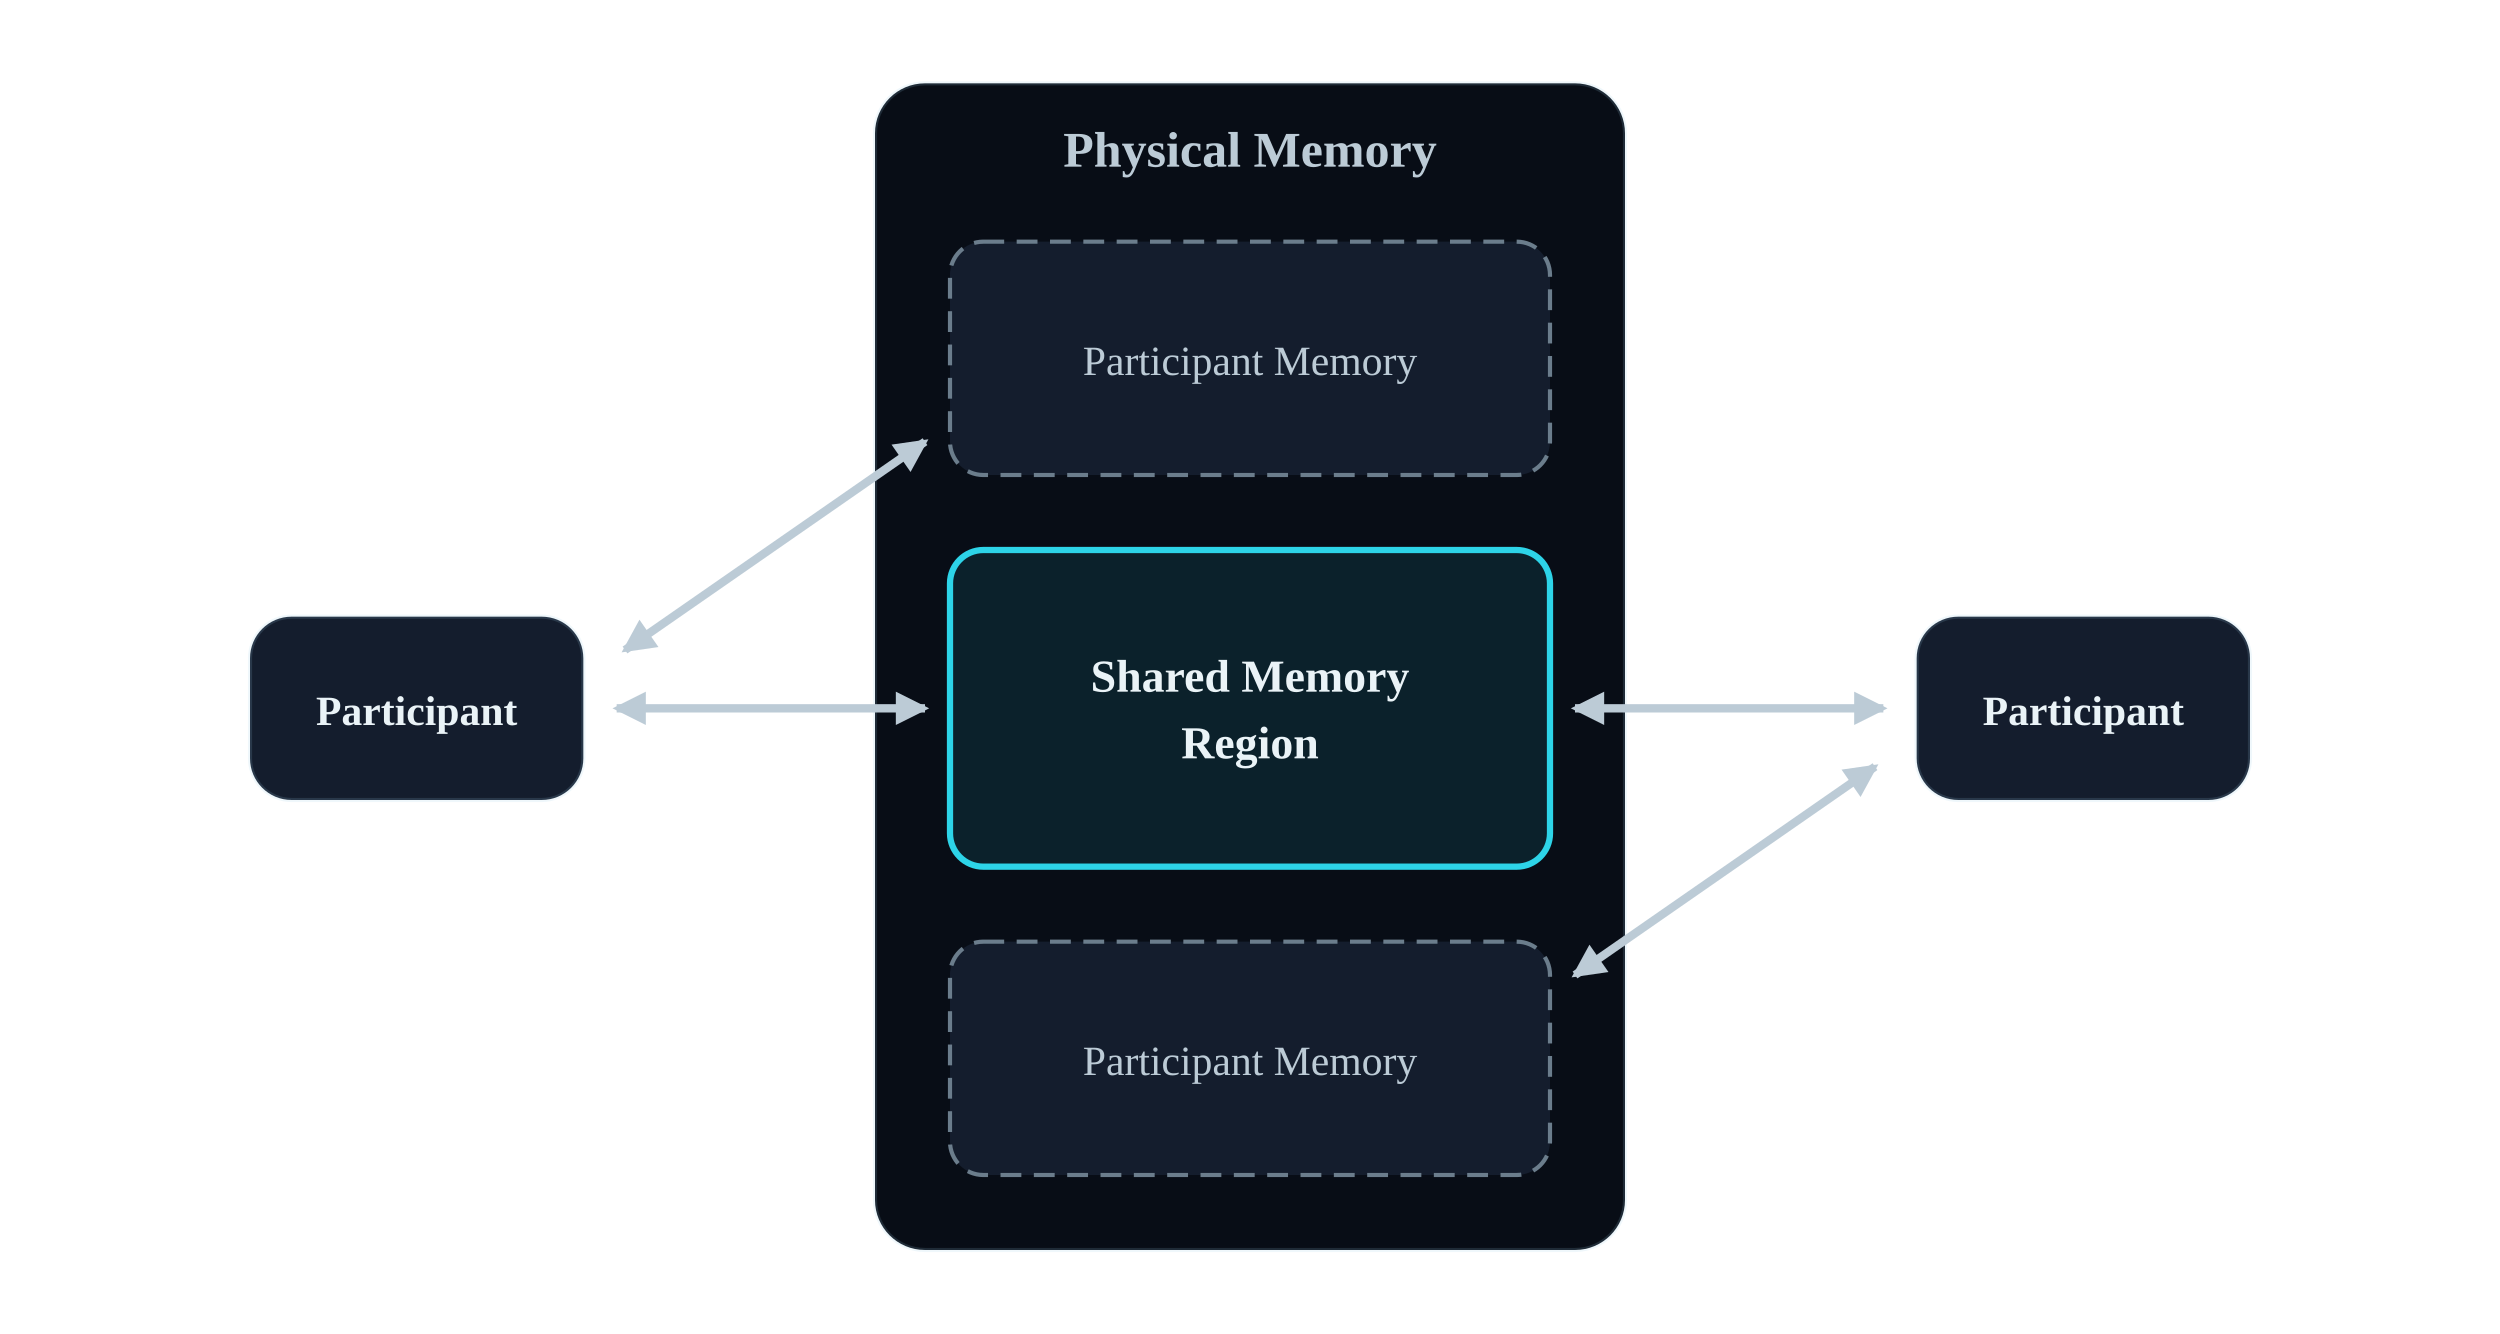
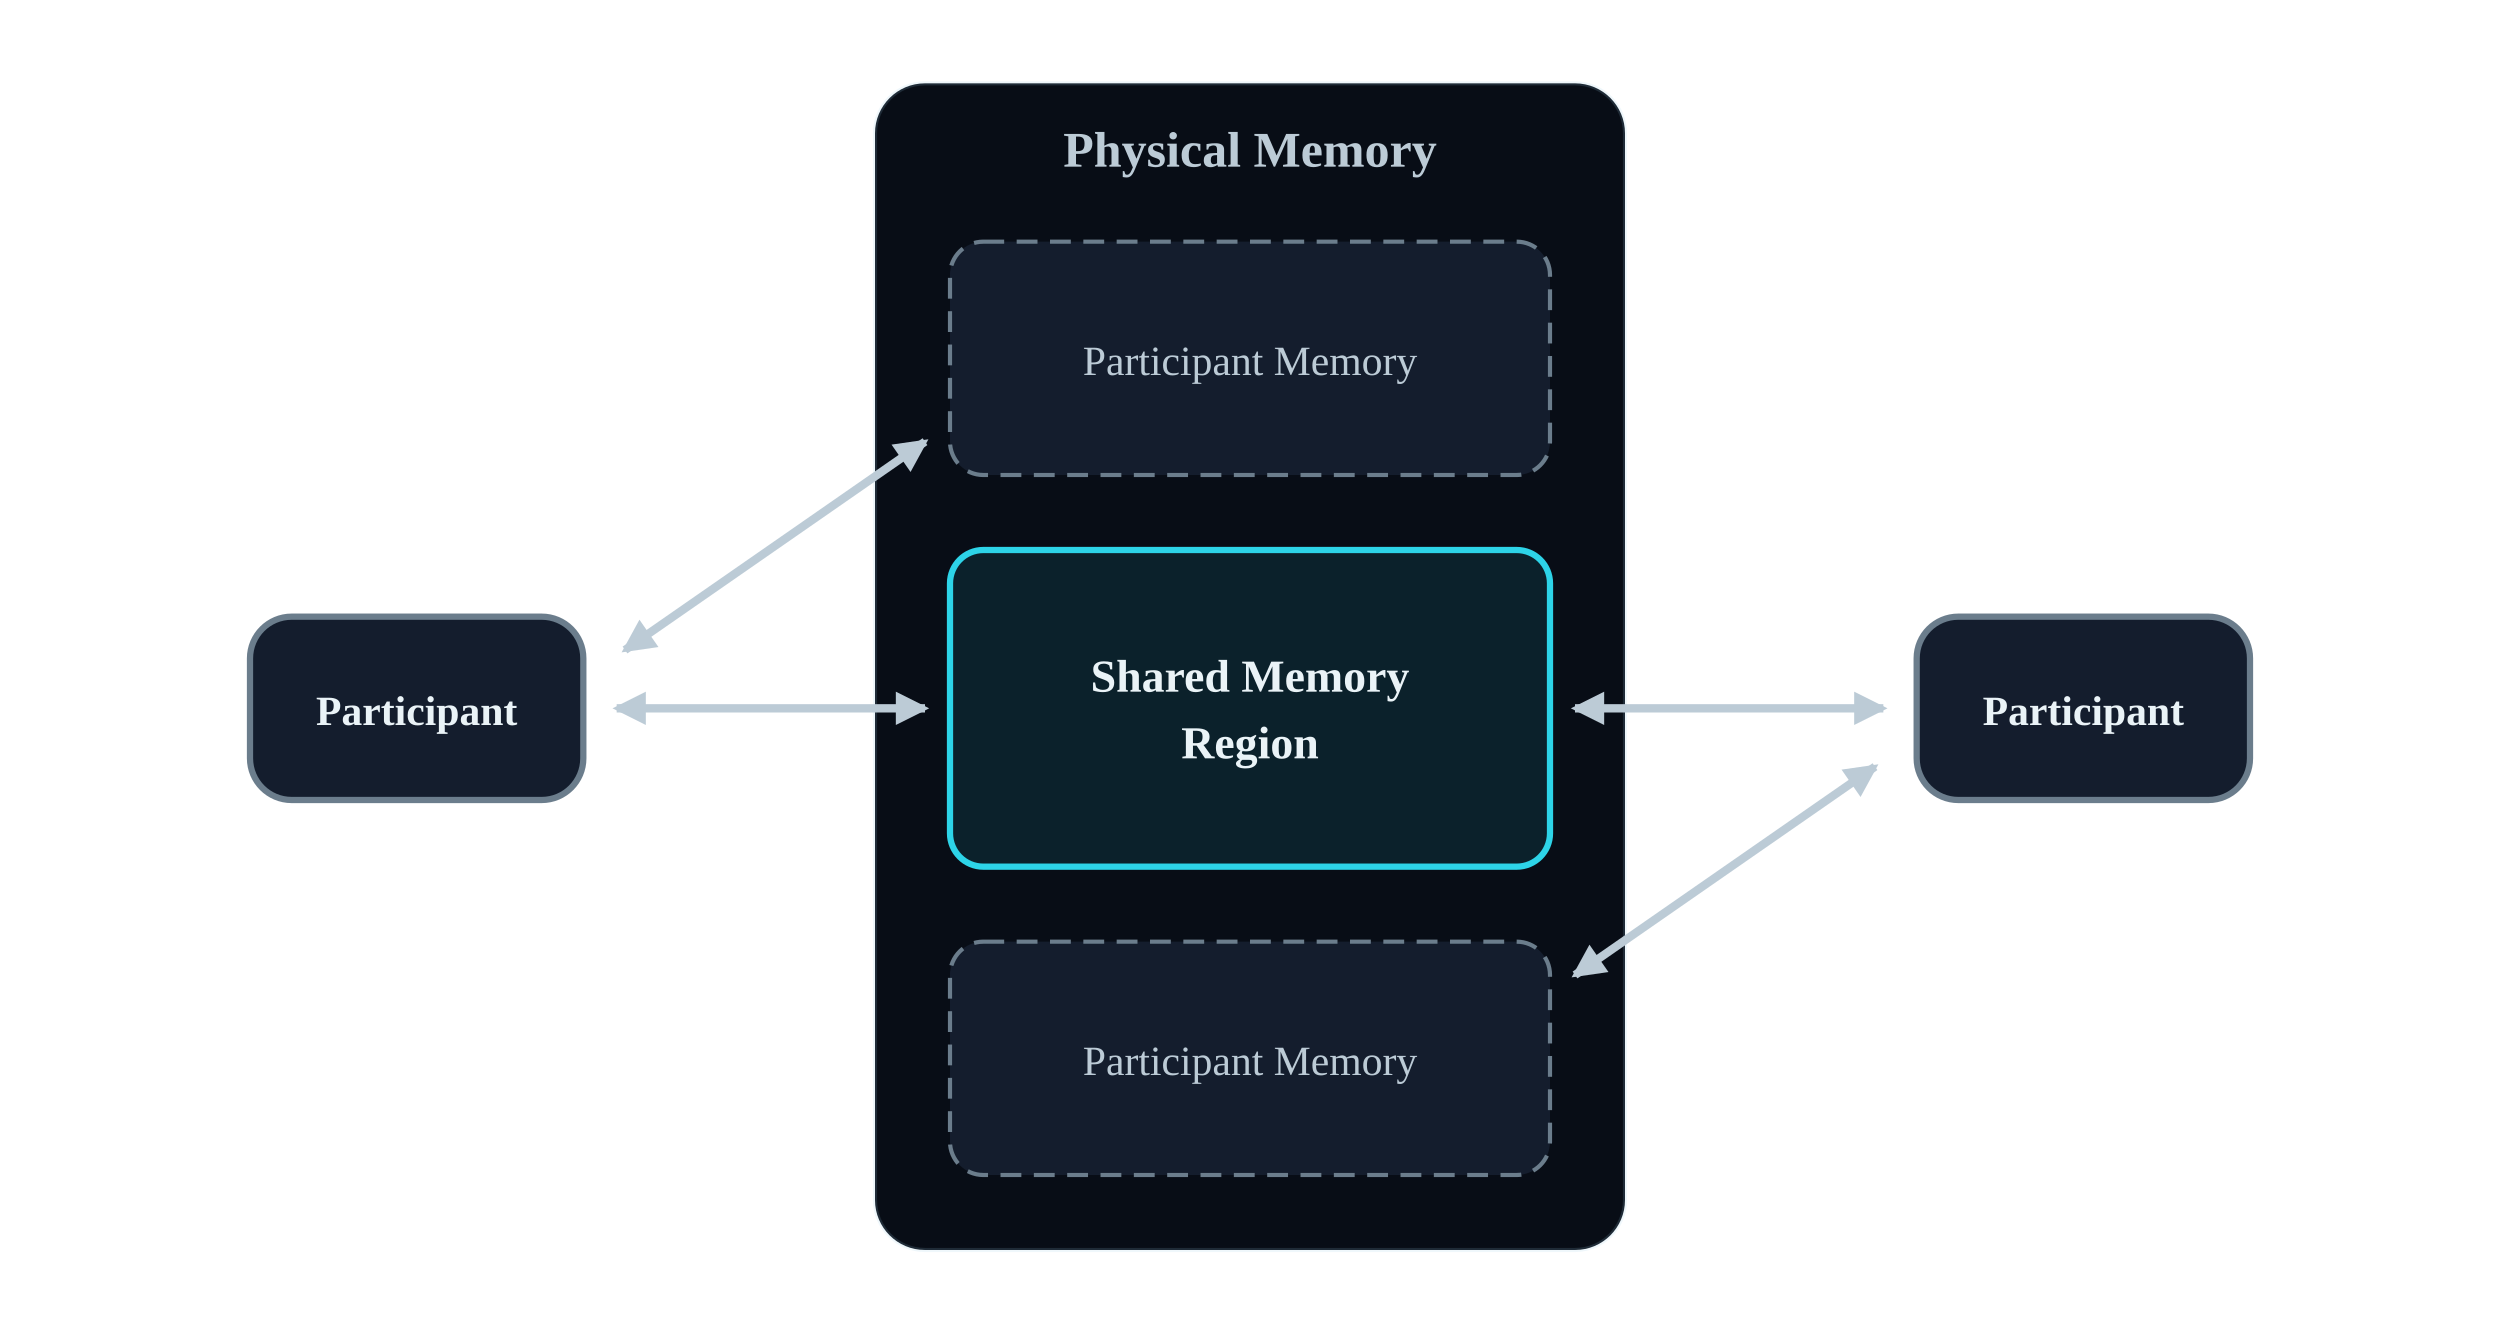
<svg xmlns="http://www.w3.org/2000/svg" viewBox="0 0 600 320" role="img" aria-label="Memory regions accessible to communicating participants">
  <style>
    .sm-phys     { fill: var(--ix-bg-2, #080d16); stroke: var(--ix-line, rgba(150,200,230,0.16)); stroke-width: 1; }
    .sm-priv     { fill: var(--ix-surface, #141d2d); stroke: var(--ix-muted-2, #6b7d8c); stroke-width: 1; stroke-dasharray: 5 3; }
    .sm-shared   { fill: rgba(45,212,232,0.10); stroke: var(--ix-ice, #2dd4e8); stroke-width: 1.5; }
-     .sm-box      { fill: var(--ix-surface, #141d2d); stroke: var(--ix-line, rgba(150,200,230,0.16)); stroke-width: 1; }
+     .sm-box      { fill: var(--ix-surface, #141d2d); stroke: var(--ix-muted-2, #6b7d8c); stroke-width: 1.5; }
    .sm-phys-t   { font-family: var(--font-stack, sans-serif); font-weight: 600; font-size: 12px; fill: var(--ix-muted, #bccbd6); }
    .sm-priv-t   { font-family: var(--font-stack, sans-serif); font-size: 10px; fill: var(--ix-muted, #bccbd6); }
    .sm-shared-t { font-family: var(--font-stack, sans-serif); font-weight: 600; font-size: 11px; fill: var(--ix-text, #eaf3f7); }
    .sm-name     { font-family: var(--font-stack, sans-serif); font-weight: 600; font-size: 10px; fill: var(--ix-text, #eaf3f7); }
    .sm-label    { font-family: var(--font-stack, sans-serif); font-size: 9px; fill: var(--ix-muted, #bccbd6); }
    .sm-flow     { stroke: var(--ix-muted, #bccbd6); stroke-width: 2; fill: none; }
  </style>
  <defs>
    <marker id="sm-arrow" markerWidth="10" markerHeight="10" refX="8" refY="5" orient="auto-start-reverse" markerUnits="userSpaceOnUse" overflow="visible">
      <path d="M1,1 L9,5 L1,9 Z" fill="var(--ix-muted, #bccbd6)" />
    </marker>
  </defs>
  <rect class="sm-phys" x="210" y="20" width="180" height="280" rx="12" />
  <text class="sm-phys-t" x="300" y="40" text-anchor="middle">Physical Memory</text>
  <rect class="sm-priv" x="228" y="58" width="144" height="56" rx="8" />
  <text class="sm-priv-t" x="300" y="90" text-anchor="middle">Participant Memory</text>
  <rect class="sm-shared" x="228" y="132" width="144" height="76" rx="8" />
  <text class="sm-shared-t" x="300" y="166" text-anchor="middle">Shared Memory</text>
  <text class="sm-shared-t" x="300" y="182" text-anchor="middle">Region</text>
  <rect class="sm-priv" x="228" y="226" width="144" height="56" rx="8" />
  <text class="sm-priv-t" x="300" y="258" text-anchor="middle">Participant Memory</text>
  <rect class="sm-box" x="60" y="148" width="80" height="44" rx="10" />
  <text class="sm-name" x="100" y="174" text-anchor="middle">Participant</text>
  <rect class="sm-box" x="460" y="148" width="80" height="44" rx="10" />
  <text class="sm-name" x="500" y="174" text-anchor="middle">Participant</text>
  <line class="sm-flow" x1="148" y1="170" x2="222" y2="170" marker-start="url(#sm-arrow)" marker-end="url(#sm-arrow)" />
  <line class="sm-flow" x1="150" y1="156" x2="222" y2="106" marker-start="url(#sm-arrow)" marker-end="url(#sm-arrow)" />
  <line class="sm-flow" x1="452" y1="170" x2="378" y2="170" marker-start="url(#sm-arrow)" marker-end="url(#sm-arrow)" />
  <line class="sm-flow" x1="450" y1="184" x2="378" y2="234" marker-start="url(#sm-arrow)" marker-end="url(#sm-arrow)" />
</svg>
